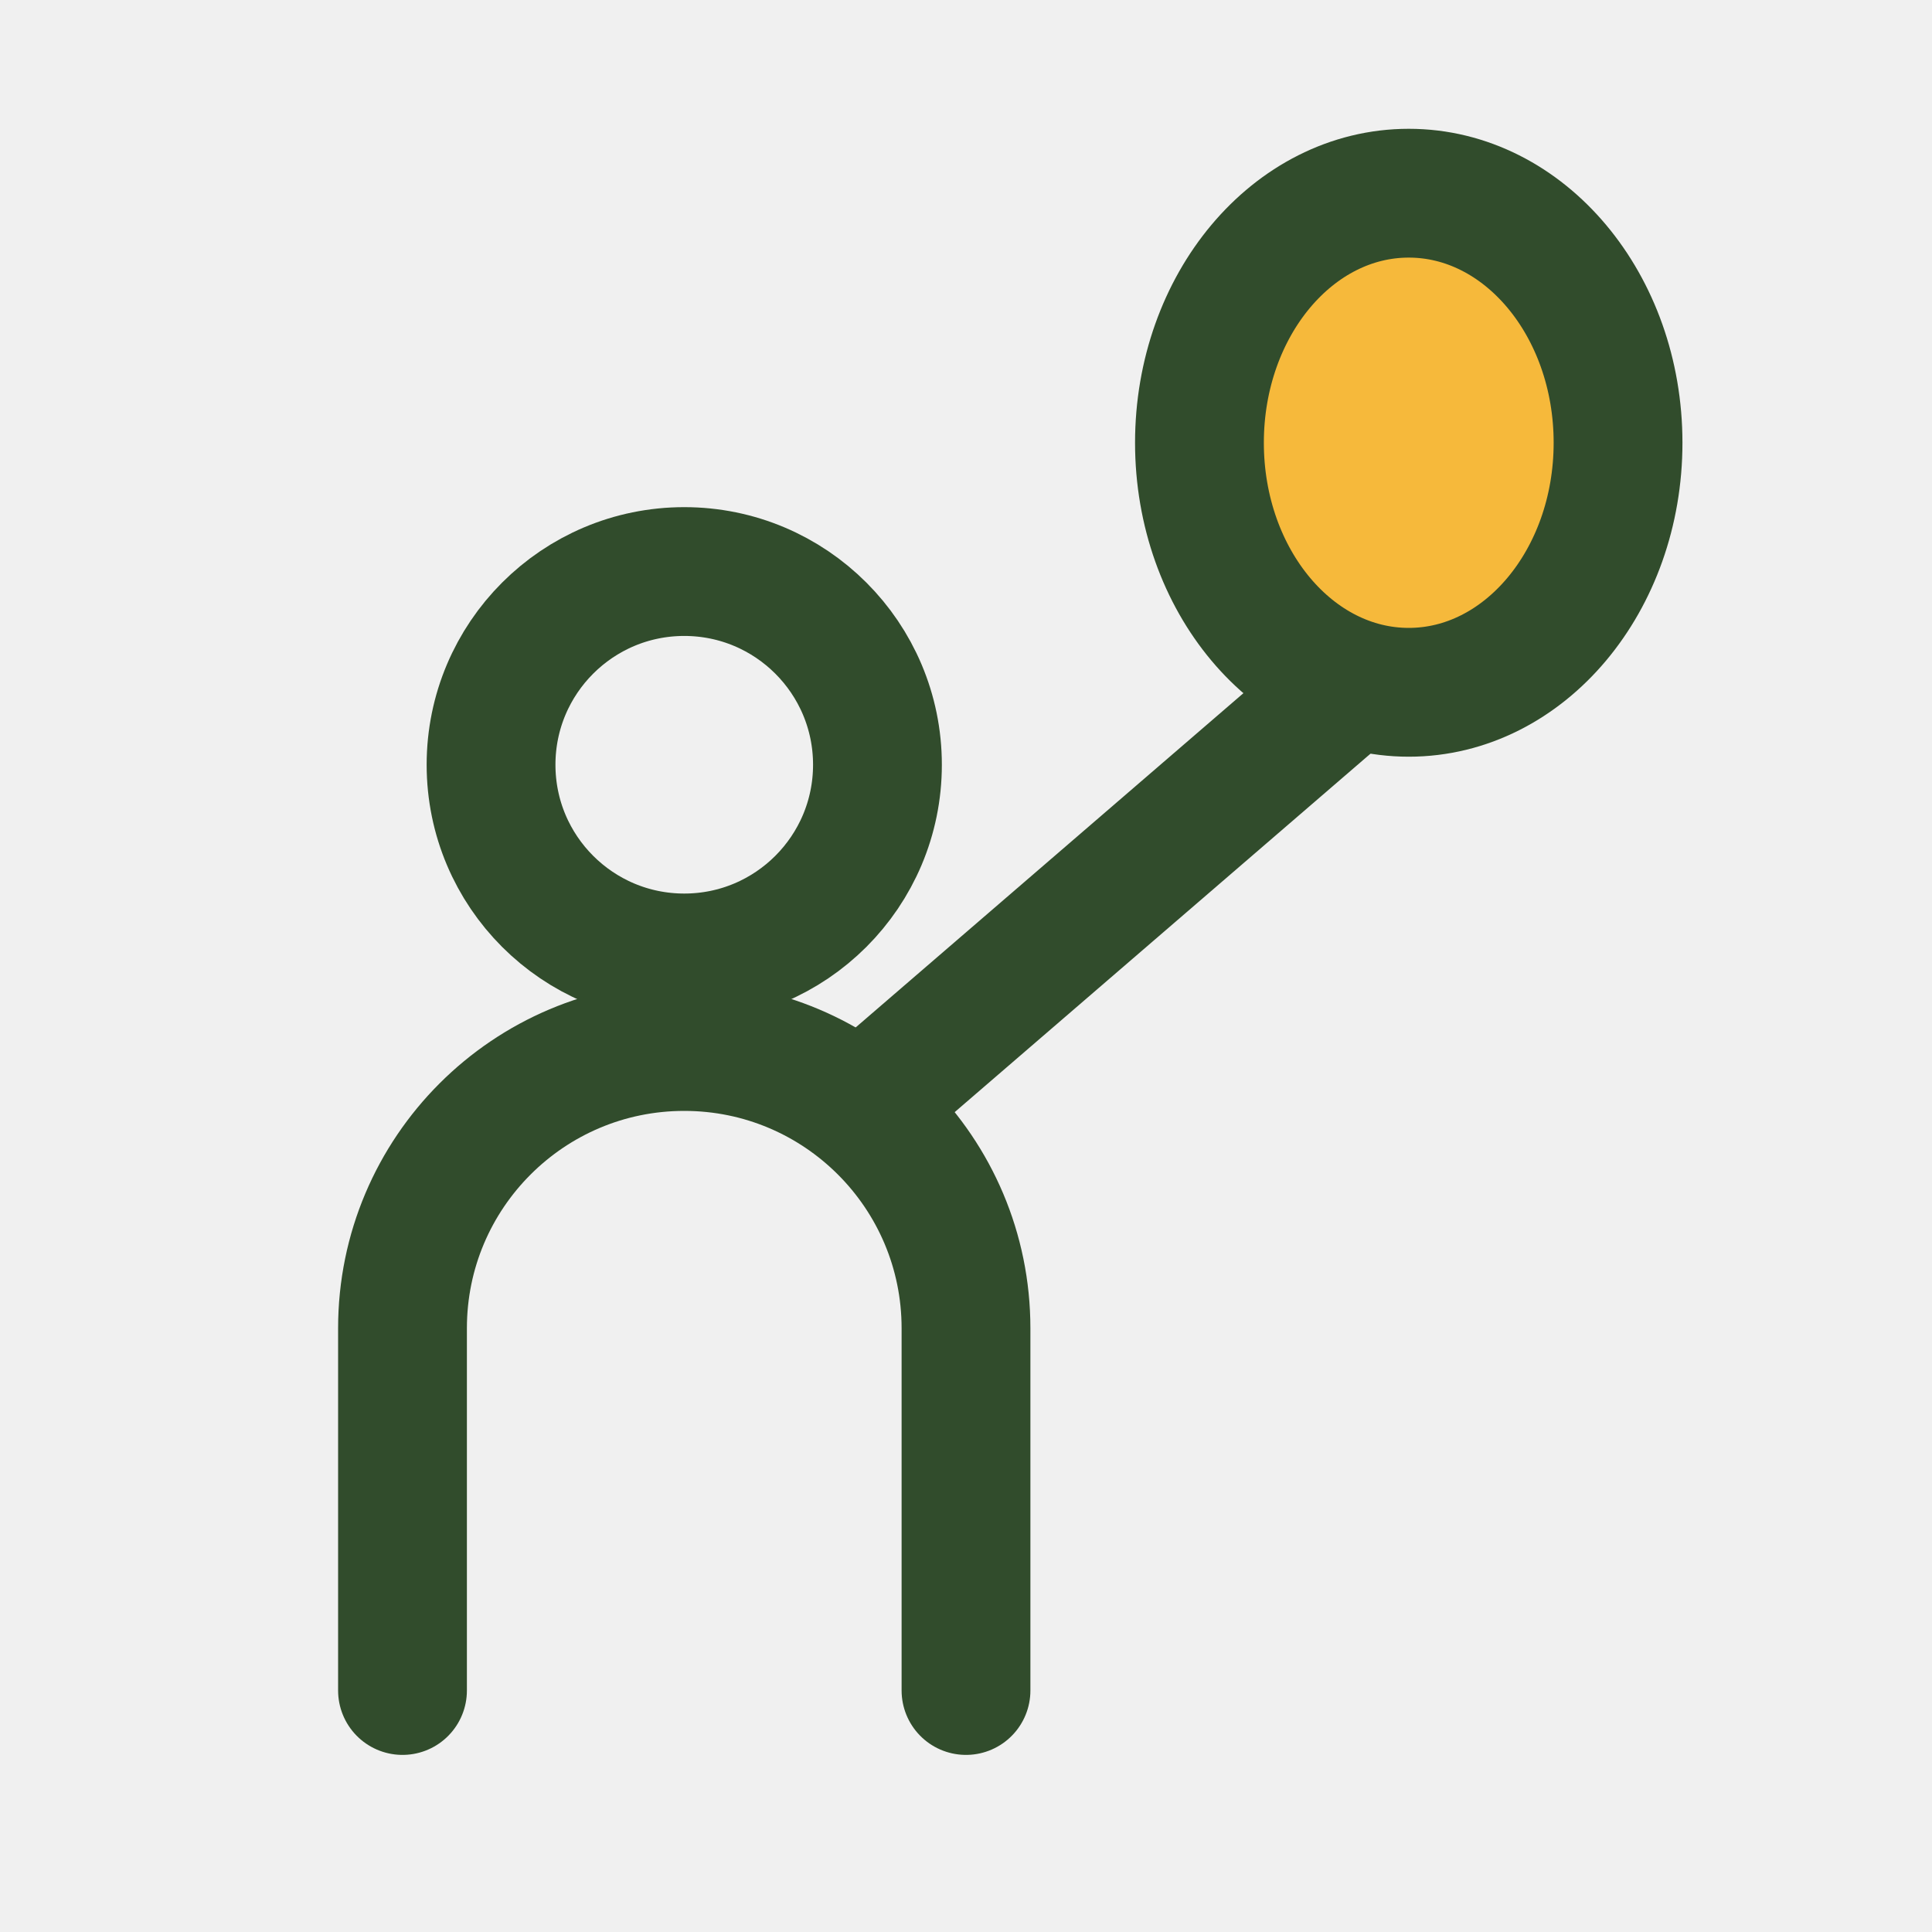
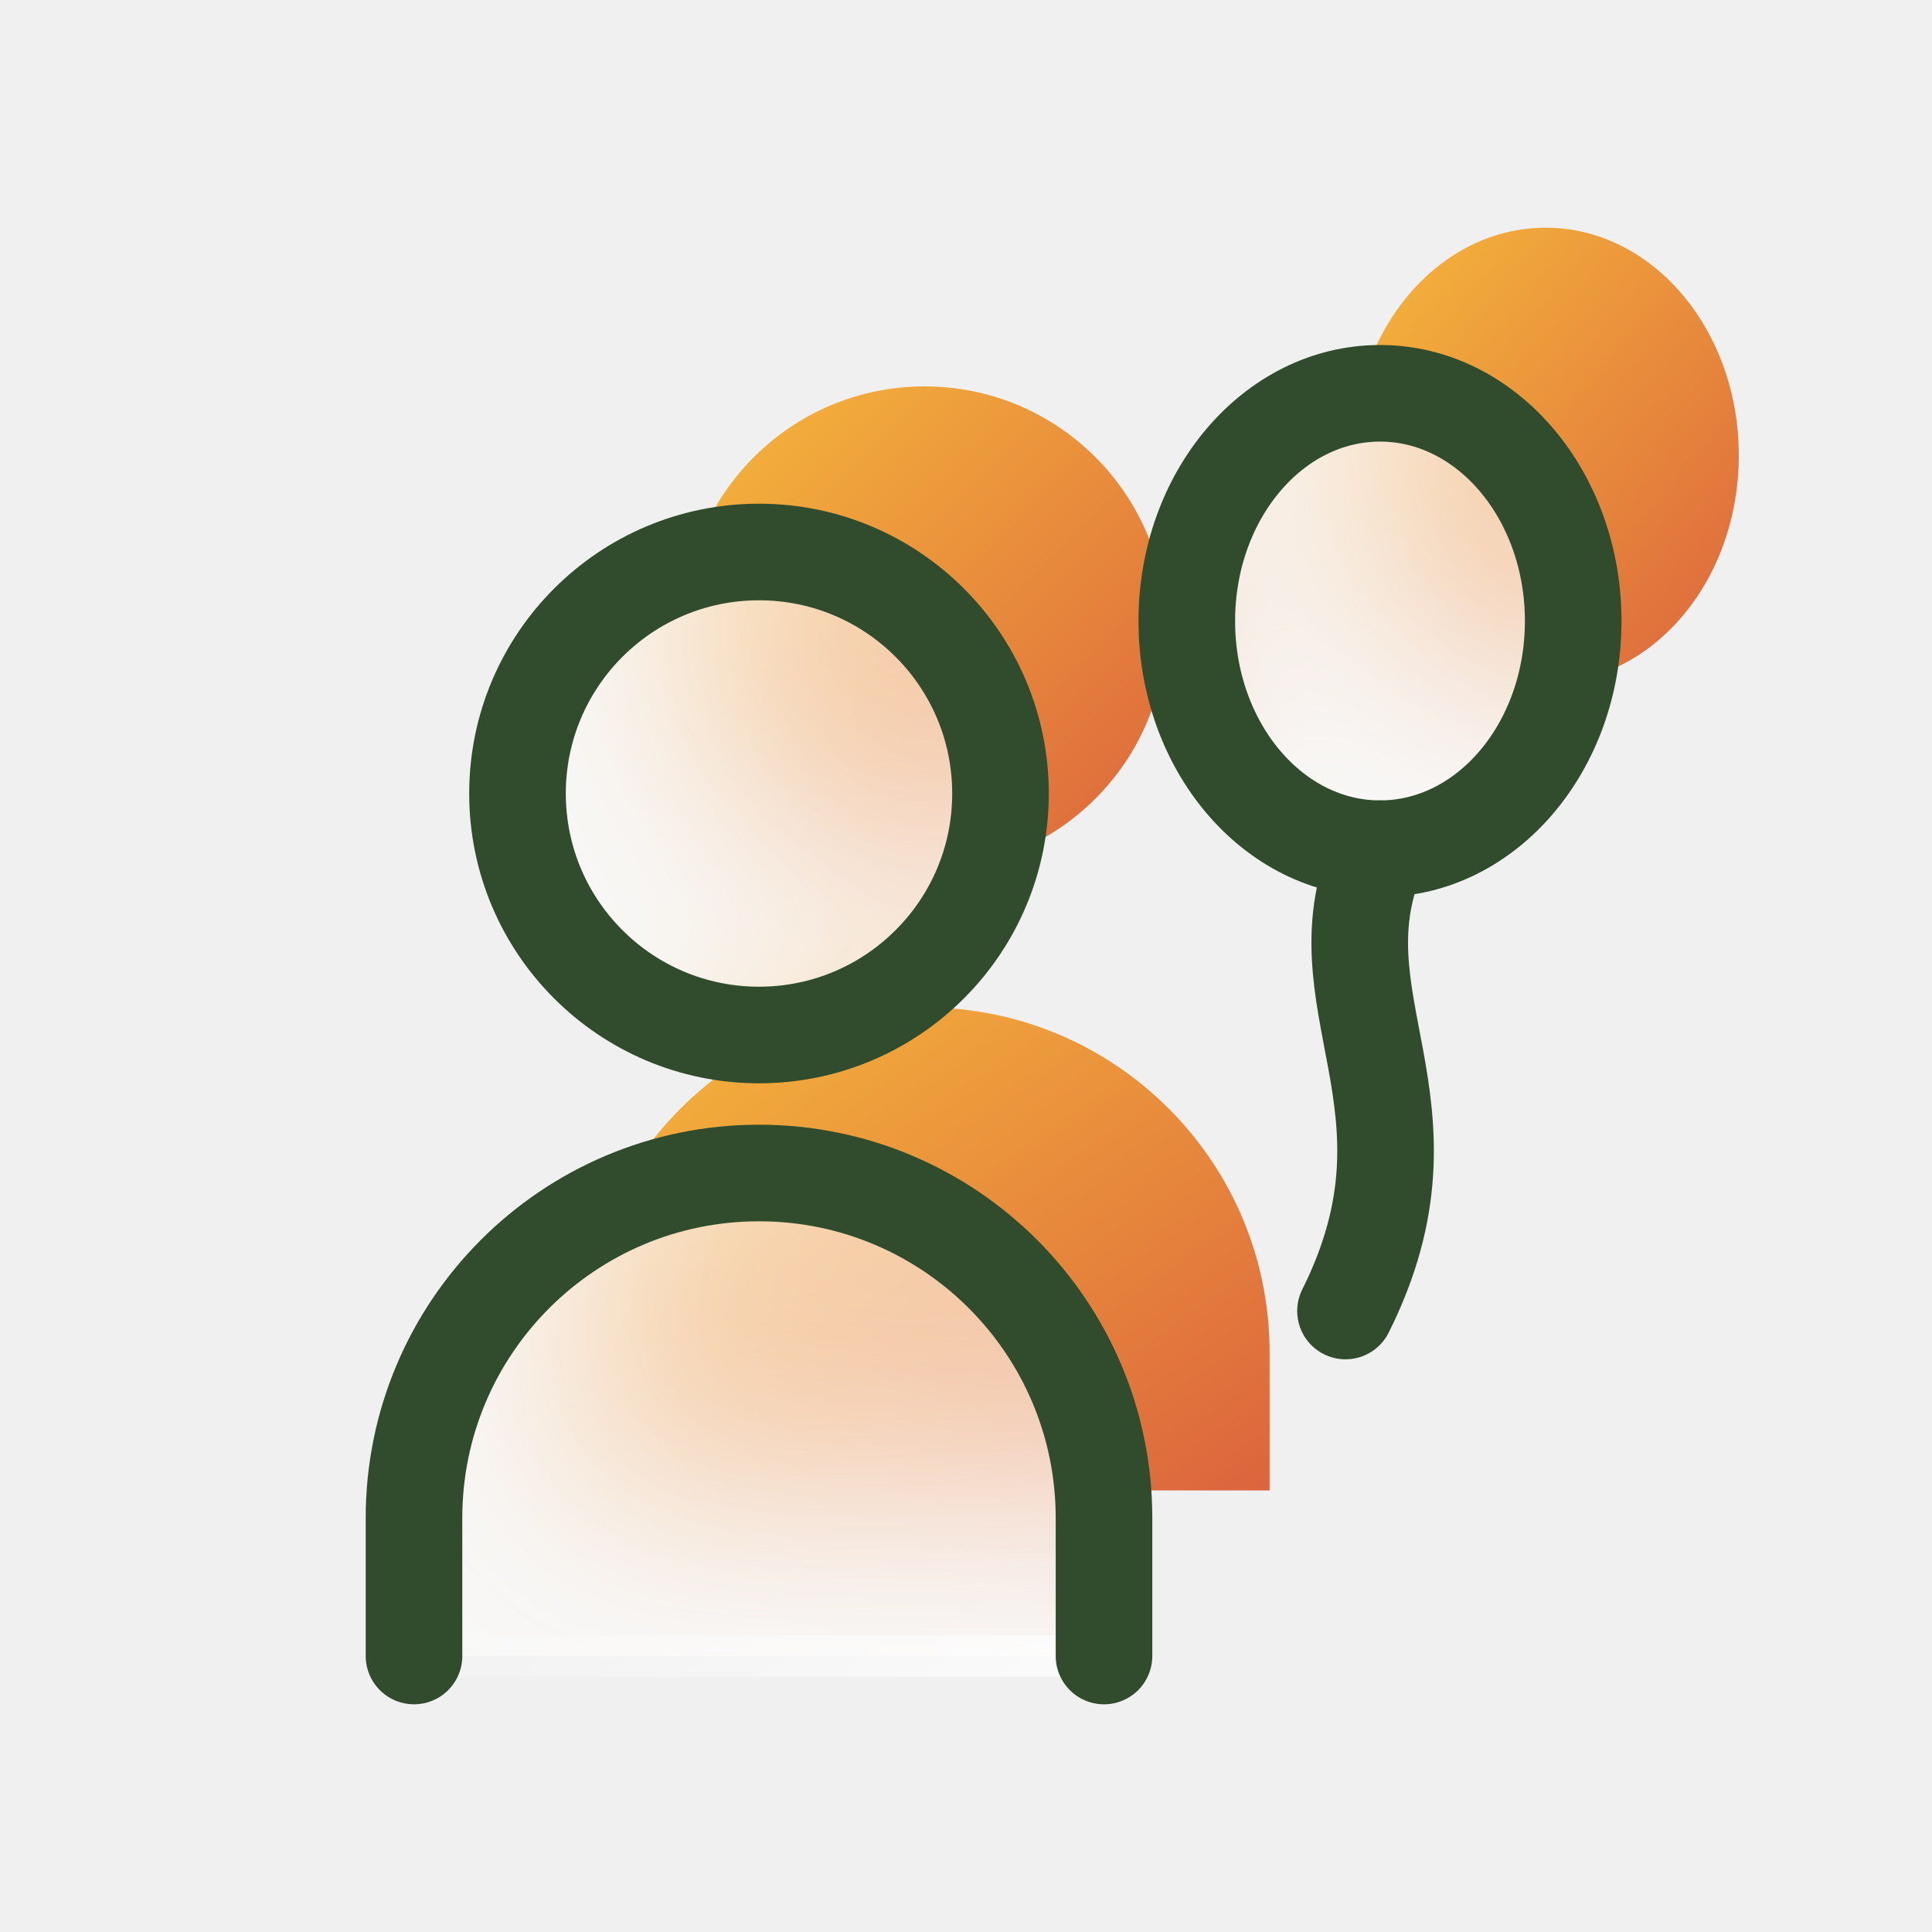
- <svg xmlns="http://www.w3.org/2000/svg" viewBox="0 0 24 24" width="24" height="24">
-   <g fill="#F6B93B">
-     <ellipse cx="17.5" cy="5.5" rx="2.6" ry="3.1" />
+ <svg xmlns="http://www.w3.org/2000/svg" viewBox="-2 -3 28 28" width="56" height="56">
+   <defs>
+     <linearGradient id="sg28g" x1="0" y1="0" x2="1" y2="1">
+       <stop offset="0" stop-color="#F6B93B" />
+       <stop offset="1" stop-color="#DC643D" />
+     </linearGradient>
+     <linearGradient id="sg28h" x1="0" y1="0" x2="1" y2="1">
+       <stop offset="0" stop-color="#fff" />
+       <stop offset=".5" stop-color="#fff" stop-opacity=".12" />
+       <stop offset="1" stop-color="#fff" stop-opacity=".7" />
+     </linearGradient>
+     <clipPath id="sg28c">
+       <circle cx="9" cy="8.5" r="3.5" />
+       <path d="M4 21 V19 A5 5 0 0 1 14 19 V21 Z" />
+       <ellipse cx="18" cy="6" rx="2.8" ry="3.3" />
+     </clipPath>
+     <mask id="sg28m">
+       <rect x="-4" y="-4" width="32" height="32" fill="#fff" />
+       <g fill="#000">
+         <circle cx="9" cy="8.5" r="3.5" />
+         <path d="M4 21 V19 A5 5 0 0 1 14 19 V21 Z" />
+         <ellipse cx="18" cy="6" rx="2.8" ry="3.3" />
+       </g>
+     </mask>
+     <filter id="sg28b" x="-50%" y="-50%" width="200%" height="200%">
+       <feGaussianBlur stdDeviation="1.5" />
+     </filter>
+   </defs>
+   <g mask="url(#sg28m)" fill="url(#sg28g)">
+     <g transform="translate(2.4 -2.4)">
+       <circle cx="9" cy="8.5" r="3.5" />
+       <path d="M4 21 V19 A5 5 0 0 1 14 19 V21 Z" />
+       <ellipse cx="18" cy="6" rx="2.8" ry="3.3" />
+     </g>
  </g>
-   <g fill="none" stroke="#314C2C" stroke-width="1.6" stroke-linecap="round" stroke-linejoin="round">
-     <circle cx="8.5" cy="9.5" r="2.4" />
-     <path d="M5 21v-4.5a3.5 3.5 0 0 1 7 0V21" />
-     <path d="M11 13.5l5.8-5" />
-     <ellipse cx="17.5" cy="5.5" rx="2.6" ry="3.1" />
+   <g clip-path="url(#sg28c)">
+     <g fill="url(#sg28g)" filter="url(#sg28b)">
+       <g transform="translate(2.4 -2.4)">
+         <circle cx="9" cy="8.5" r="3.5" />
+         <path d="M4 21 V19 A5 5 0 0 1 14 19 V21 Z" />
+         <ellipse cx="18" cy="6" rx="2.8" ry="3.3" />
+       </g>
+     </g>
+     <rect x="-4" y="-4" width="32" height="32" fill="#fff" fill-opacity="0.55" />
+   </g>
+   <g fill="none" stroke="url(#sg28h)" stroke-width=".6">
+     <circle cx="9" cy="8.5" r="3.5" />
+     <path d="M4 21 V19 A5 5 0 0 1 14 19 V21 Z" />
+     <ellipse cx="18" cy="6" rx="2.8" ry="3.3" />
+   </g>
+   <g fill="none" stroke="#314C2C" stroke-width="1.4" stroke-linecap="round" stroke-linejoin="round">
+     <circle cx="9" cy="8.5" r="3.5" />
+     <path d="M4 21 V19 A5 5 0 0 1 14 19 V21" />
+     <ellipse cx="18" cy="6" rx="2.8" ry="3.3" />
+     <path d="M18 9.3 C17 11.5 19 13 17.5 16" />
  </g>
</svg>
